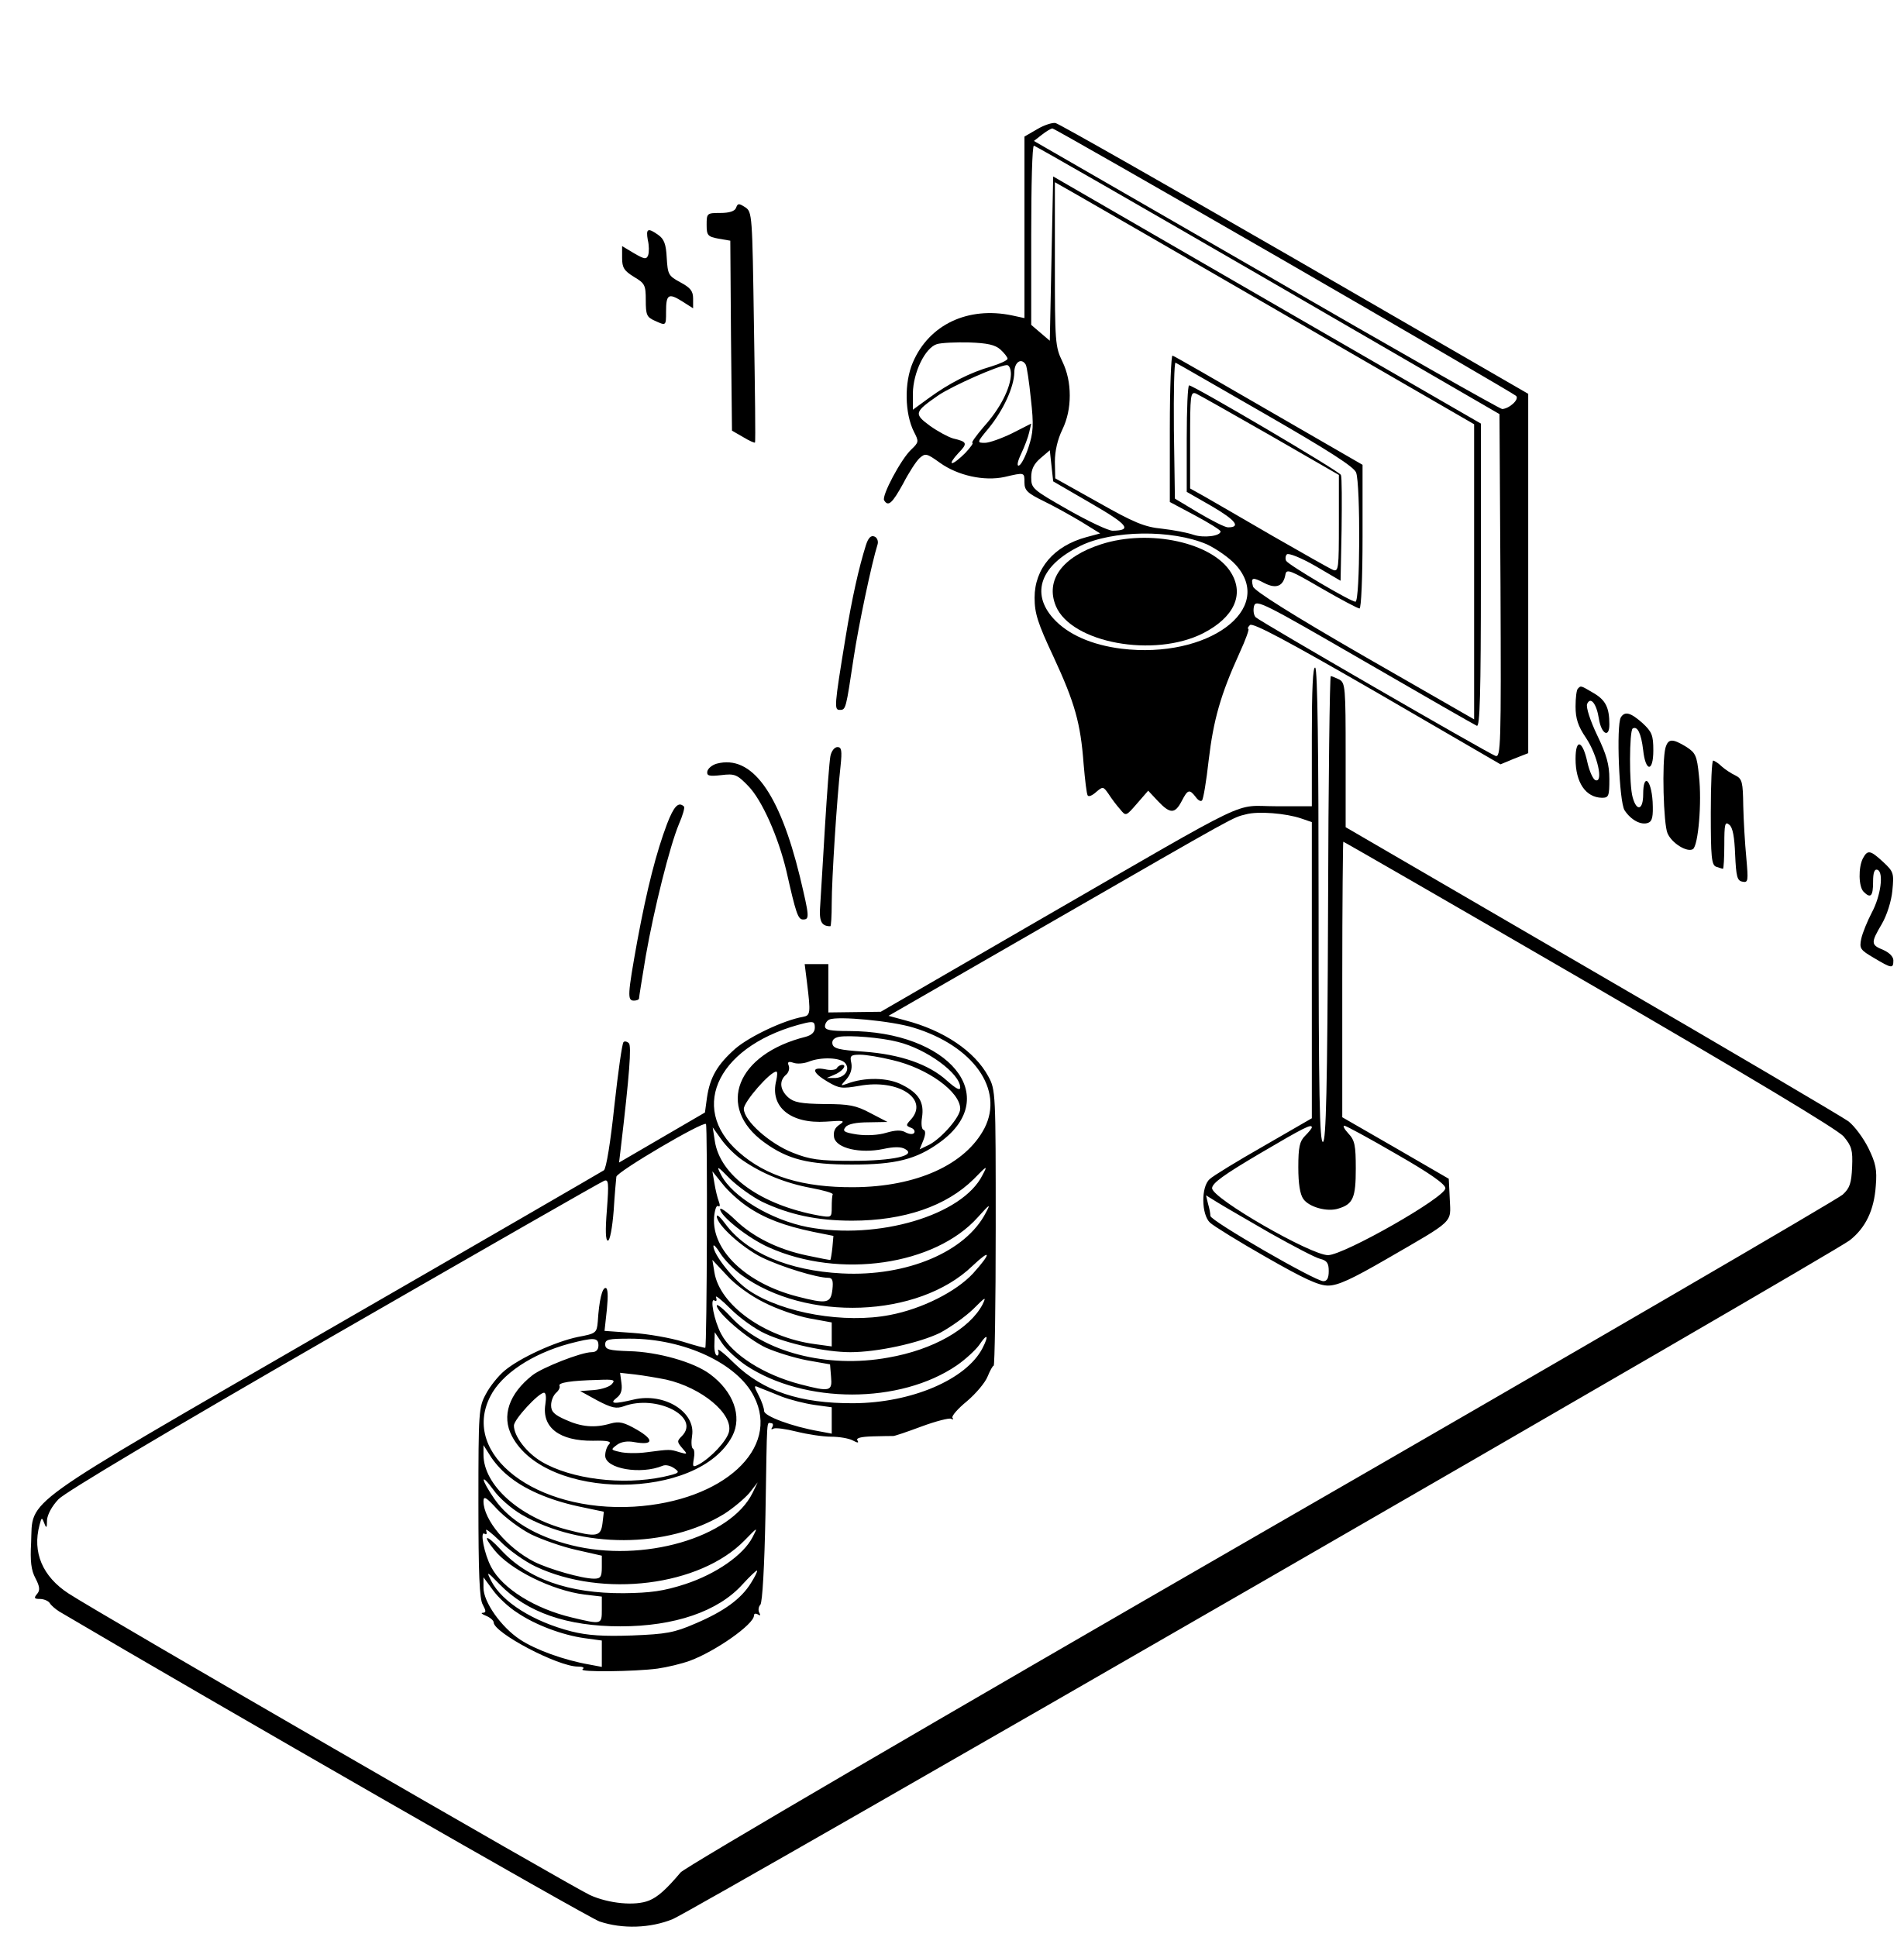
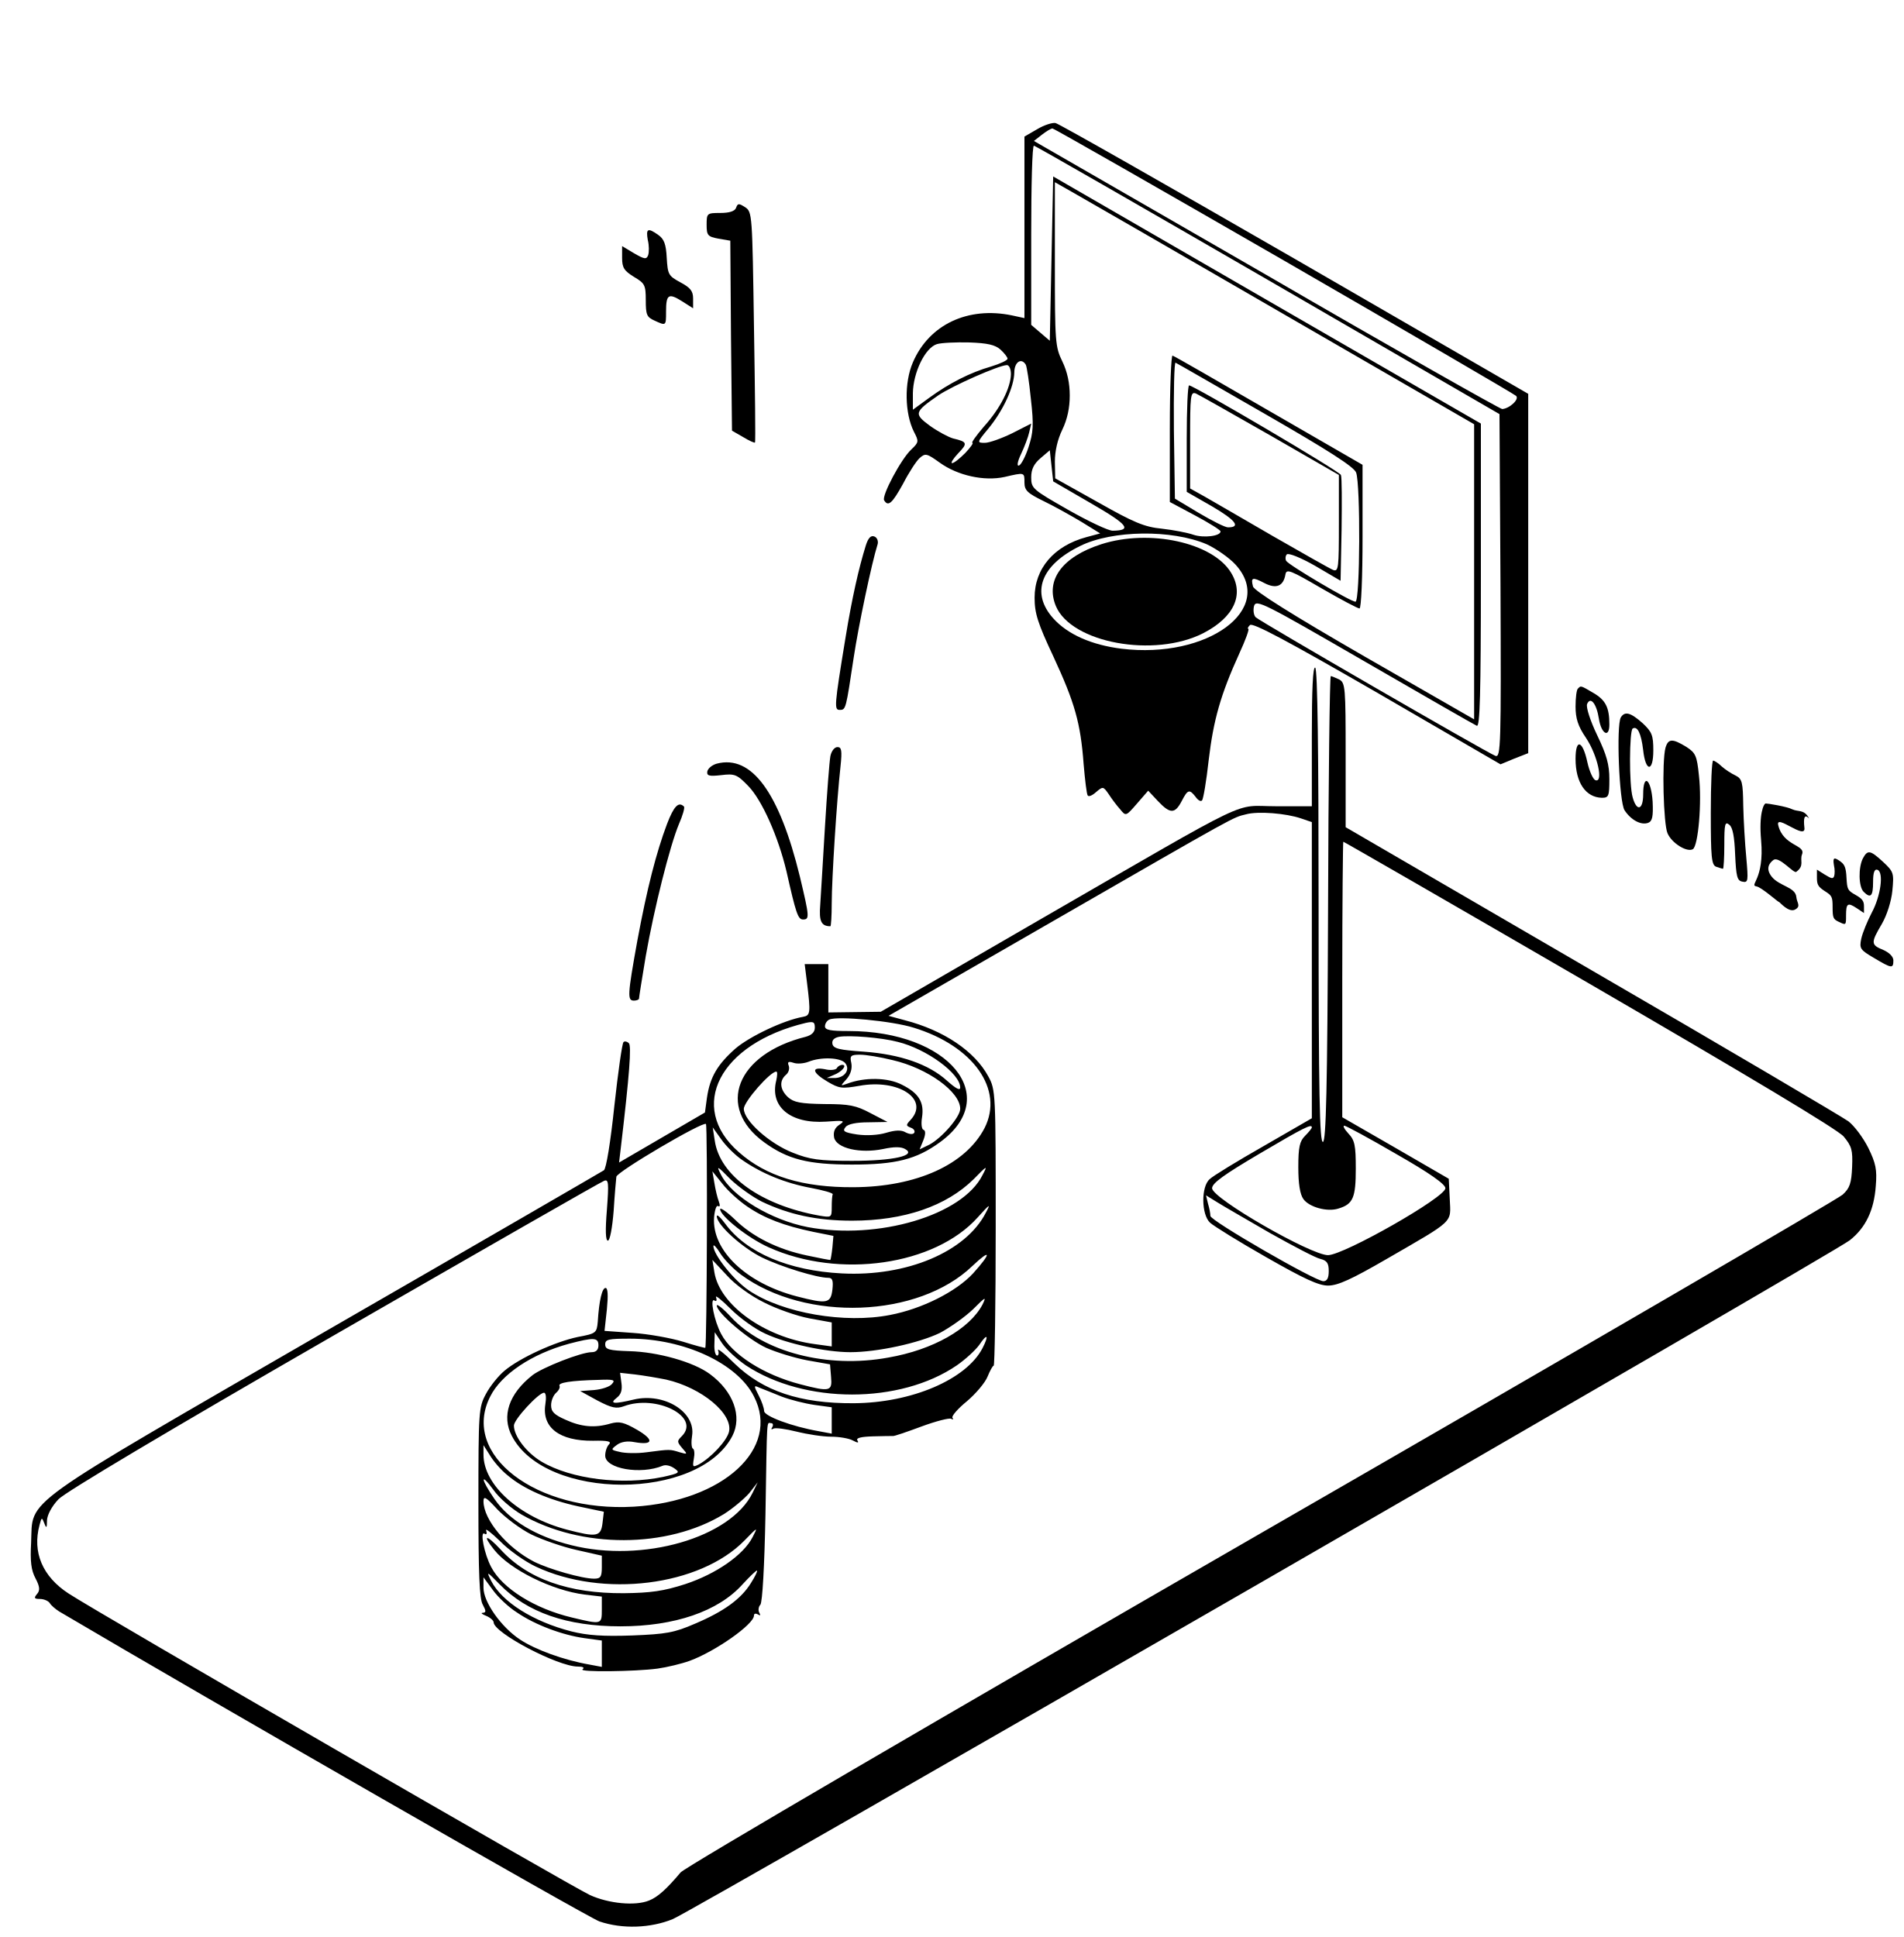
- <svg xmlns="http://www.w3.org/2000/svg" version="1.0" width="563pt" height="573pt" viewBox="0 0 563 573" preserveAspectRatio="xMidYMid meet">
+ <svg xmlns="http://www.w3.org/2000/svg" xmlns:ns1="https://boxy-svg.com" version="1.0" width="563pt" height="573pt" viewBox="0 0 563 573" preserveAspectRatio="xMidYMid meet">
  <g transform="translate(0,573) scale(0.1,-0.1)">
    <path d="M3068 5348 l-38 -22 0 -268 0 -269 -37 8 c-130 27 -245 -27 -293 -139 -26 -60 -24 -151 3 -205 15 -29 15 -31 -8 -53 -30 -28 -88 -137 -80 -150 12 -20 24 -9 56 49 17 33 39 67 49 76 17 15 21 14 60 -14 53 -38 131 -55 191 -42 60 14 59 14 59 -16 0 -24 9 -32 58 -56 31 -15 81 -43 111 -61 l55 -34 -41 -11 c-96 -26 -153 -93 -153 -179 0 -46 9 -75 56 -175 63 -136 80 -196 89 -317 4 -47 9 -89 12 -93 3 -5 14 0 25 10 20 17 21 17 37 -6 9 -14 24 -34 34 -45 17 -21 17 -21 50 17 l33 38 29 -31 c36 -38 50 -38 70 0 18 35 23 36 41 13 7 -10 15 -15 19 -11 4 3 13 57 20 120 14 118 35 193 91 316 18 39 30 72 26 72 -3 0 -1 5 5 11 8 8 111 -47 376 -200 l365 -212 41 17 41 16 0 532 0 531 -690 399 c-380 219 -698 400 -708 402 -9 2 -34 -6 -54 -18z m730 -389 c372 -215 681 -395 686 -400 11 -10 -20 -38 -41 -39 -6 0 -321 178 -698 397 l-687 396 23 18 c13 10 27 19 32 19 4 0 312 -176 685 -391z m-48 -57 l685 -397 3 -509 c2 -471 1 -508 -15 -502 -26 10 -697 398 -709 410 -6 6 -8 21 -5 33 6 21 27 10 326 -163 176 -102 326 -188 333 -191 9 -4 12 89 12 444 l0 450 -632 365 -633 366 -5 -243 -5 -243 -27 23 -28 24 0 266 c0 146 3 265 8 264 4 0 315 -179 692 -397z m48 -102 l562 -325 0 -436 0 -437 -324 186 c-215 124 -326 194 -330 207 -7 27 -2 29 34 10 35 -18 56 -9 62 26 3 17 15 12 106 -41 57 -33 108 -60 113 -60 5 0 9 90 9 213 l0 212 -277 160 c-152 88 -280 162 -285 163 -4 2 -8 -95 -8 -215 l0 -218 75 -40 c41 -22 75 -43 75 -47 0 -14 -50 -20 -80 -10 -17 6 -58 14 -93 18 -52 5 -83 18 -189 78 l-127 71 -1 49 c0 32 8 66 22 95 15 31 22 65 22 101 0 36 -7 70 -22 101 -21 43 -22 58 -22 288 l0 242 58 -33 c32 -18 311 -179 620 -358z m-839 -104 c12 -11 21 -23 21 -27 0 -5 -22 -15 -48 -23 -63 -18 -125 -50 -184 -93 l-48 -35 0 49 c1 61 36 134 71 145 13 4 56 6 96 5 54 -2 76 -7 92 -21z m75 -45 c3 -5 10 -51 15 -101 9 -78 7 -100 -7 -143 -9 -28 -22 -52 -28 -54 -7 -3 -5 11 6 34 10 21 21 50 24 64 l6 26 -57 -29 c-31 -15 -67 -28 -80 -28 -24 0 -24 1 11 43 44 54 75 122 76 165 0 31 21 45 34 23z m710 -147 c184 -106 261 -155 267 -172 13 -34 12 -382 -2 -382 -14 0 -197 108 -205 121 -3 6 -2 15 2 19 5 5 42 -10 84 -34 l75 -44 3 151 c1 83 1 156 -2 162 -4 11 -436 265 -449 265 -4 0 -7 -71 -7 -157 l0 -158 75 -43 c70 -41 86 -62 47 -62 -9 0 -48 20 -87 43 l-70 42 -3 203 c-1 112 1 202 5 199 5 -2 124 -71 267 -153z m-754 119 c-1 -41 -32 -102 -80 -155 -23 -27 -38 -48 -34 -48 4 0 -5 -13 -21 -30 -16 -16 -33 -30 -39 -30 -5 0 3 13 18 29 29 30 27 34 -15 44 -14 4 -44 20 -68 37 -49 36 -47 41 25 91 42 28 177 88 202 89 7 0 12 -12 12 -27z m767 -181 l203 -117 0 -144 c0 -131 -1 -143 -17 -137 -10 4 -89 49 -178 100 -88 51 -179 104 -202 117 l-43 24 0 144 c0 131 1 143 17 137 9 -4 108 -60 220 -124z m-530 -201 c109 -63 123 -80 64 -81 -13 0 -72 28 -132 62 -105 60 -109 63 -109 96 0 24 8 40 28 57 l27 23 5 -46 5 -46 112 -65z m342 -121 c28 -13 67 -40 86 -61 118 -131 -83 -279 -338 -248 -88 11 -159 42 -202 90 -67 75 -37 157 80 214 95 47 271 49 374 5z" />
    <path d="M3257 4120 c-115 -37 -166 -106 -134 -183 46 -109 291 -154 436 -80 91 47 122 114 82 179 -54 89 -241 130 -384 84z" />
    <path d="M2177 5115 c-4 -10 -20 -15 -47 -15 -39 0 -40 -1 -40 -35 0 -31 3 -35 35 -41 l35 -6 2 -281 3 -281 33 -19 c18 -11 34 -18 35 -16 2 2 0 156 -3 343 -5 331 -5 339 -26 353 -19 12 -22 12 -27 -2z" />
    <path d="M1916 5020 c4 -16 4 -36 1 -45 -5 -13 -11 -12 -42 6 l-35 21 0 -35 c0 -29 6 -38 35 -56 32 -19 35 -24 35 -69 0 -43 3 -50 25 -60 35 -16 35 -17 35 26 0 51 7 56 47 31 l33 -21 0 29 c0 22 -8 32 -38 48 -35 19 -37 23 -40 72 -2 41 -8 56 -25 68 -31 22 -37 19 -31 -15z" />
    <path d="M2561 4117 c-21 -67 -41 -156 -60 -272 -34 -207 -34 -215 -17 -215 18 0 18 3 41 155 14 93 53 279 71 336 2 9 -2 19 -10 22 -10 4 -18 -4 -25 -26z" />
    <path d="M3880 3553 l0 -208 -107 0 c-129 0 -52 37 -688 -330 l-480 -278 -78 -1 -77 -1 0 72 0 71 -35 0 -35 0 7 -56 c11 -89 10 -96 -12 -100 -57 -10 -158 -58 -200 -94 -53 -47 -75 -84 -84 -145 l-6 -44 -127 -74 -127 -74 5 42 c26 220 32 303 24 311 -5 5 -13 7 -16 3 -4 -4 -16 -89 -27 -189 -11 -105 -24 -186 -31 -190 -6 -4 -375 -218 -821 -475 -921 -533 -867 -493 -873 -627 -3 -54 0 -81 13 -105 13 -25 14 -36 4 -47 -9 -11 -8 -14 9 -14 12 0 25 -6 29 -12 4 -7 17 -18 28 -25 447 -264 1564 -905 1598 -917 68 -23 151 -20 217 7 66 28 3430 1968 3481 2008 47 37 72 89 77 161 4 48 0 67 -22 112 -15 30 -41 65 -59 79 -18 13 -360 215 -760 447 l-727 423 0 213 c0 201 -1 214 -19 224 -11 5 -22 10 -25 10 -3 0 -7 -309 -8 -687 -2 -538 -6 -687 -15 -691 -10 -3 -13 141 -13 697 0 456 -3 702 -10 706 -7 4 -10 -66 -10 -202z m-32 -244 l32 -11 0 -438 0 -438 -142 -82 c-79 -45 -151 -89 -160 -98 -26 -22 -25 -105 1 -129 11 -10 85 -56 166 -102 112 -64 155 -84 183 -84 29 0 70 19 172 78 204 118 191 106 188 177 l-3 61 -157 91 -158 91 0 407 c0 225 2 408 3 408 2 0 330 -189 728 -420 470 -273 734 -431 752 -452 24 -29 27 -40 25 -90 -2 -48 -7 -63 -28 -82 -14 -13 -788 -464 -1720 -1001 -938 -541 -1705 -989 -1717 -1004 -42 -50 -68 -73 -93 -83 -41 -17 -120 -9 -175 16 -54 25 -1457 836 -1542 892 -77 50 -108 122 -86 203 6 23 7 23 14 5 6 -16 8 -15 8 9 1 16 14 41 34 62 20 21 322 201 815 485 431 248 790 454 799 457 13 5 14 -6 8 -86 -5 -61 -4 -91 3 -91 6 0 13 38 17 88 3 48 7 93 8 101 2 15 257 165 265 156 5 -5 3 -657 -2 -662 -1 -1 -31 7 -66 18 -36 11 -103 23 -148 26 l-84 6 7 64 c4 41 3 63 -4 63 -10 0 -19 -36 -23 -100 -3 -33 -5 -35 -59 -45 -67 -14 -172 -62 -217 -100 -18 -15 -43 -46 -55 -69 -21 -39 -22 -51 -22 -321 0 -210 3 -286 13 -302 10 -19 10 -23 0 -24 -7 0 -3 -4 10 -9 12 -5 22 -14 22 -19 0 -31 190 -131 249 -131 15 0 21 -3 14 -8 -14 -9 155 -7 222 2 28 4 70 14 95 23 76 28 190 108 190 134 0 6 5 7 12 3 7 -4 8 -3 4 5 -4 6 -3 18 3 24 6 8 12 113 15 267 5 300 3 270 17 270 5 0 7 -5 3 -12 -4 -6 -3 -8 4 -4 6 3 36 -1 68 -9 32 -8 78 -15 102 -15 24 0 53 -5 64 -11 15 -8 19 -8 14 0 -5 7 10 11 46 12 29 1 56 1 59 1 3 -1 41 12 84 28 43 16 83 26 88 23 6 -3 8 -2 4 3 -3 5 16 27 43 49 26 22 54 55 61 73 7 17 15 32 18 32 3 0 6 183 6 408 0 400 0 408 -22 448 -40 74 -131 136 -247 166 l-48 13 488 281 c552 318 529 305 569 315 36 10 119 3 163 -12z m-1146 -619 c177 -54 268 -183 210 -297 -56 -108 -201 -174 -387 -175 -150 -1 -259 32 -340 104 -153 134 -57 321 198 382 23 5 27 3 27 -14 0 -13 -9 -22 -27 -27 -205 -51 -266 -208 -123 -312 70 -51 131 -66 260 -66 129 0 190 15 260 66 186 135 27 329 -270 329 -54 0 -70 3 -70 14 0 8 6 17 13 20 24 11 185 -4 249 -24z m-47 -42 c86 -21 185 -94 185 -135 0 -10 -12 -4 -39 20 -54 49 -138 78 -246 86 -73 5 -90 9 -93 23 -2 11 5 18 20 21 30 5 123 -2 173 -15z m-15 -54 c104 -24 200 -94 200 -144 0 -24 -54 -86 -91 -106 l-29 -14 11 27 c7 18 7 29 0 31 -5 2 -7 18 -4 36 7 45 -9 72 -59 97 -42 22 -111 23 -163 3 -20 -7 -20 -7 -1 14 12 14 17 31 14 47 -5 22 -2 25 26 25 17 0 60 -7 96 -16z m-140 -9 c16 -20 -3 -45 -34 -44 l-21 0 21 9 c24 9 41 30 25 30 -5 0 -13 -4 -16 -10 -3 -5 -19 -7 -35 -3 -42 8 -38 -10 8 -37 34 -20 42 -21 94 -12 115 21 207 -39 152 -100 -15 -16 -15 -18 0 -24 9 -3 13 -10 10 -15 -3 -5 -13 -5 -25 1 -13 8 -31 7 -58 -1 -23 -7 -58 -9 -86 -5 -39 6 -44 10 -34 22 7 9 32 14 68 14 l56 1 -50 26 c-43 23 -63 27 -136 27 -71 1 -91 5 -108 20 -24 22 -27 48 -7 66 8 6 12 18 9 27 -5 12 -1 14 14 9 11 -4 31 -2 44 3 37 15 95 13 109 -4z m-204 -51 c-20 -78 42 -129 147 -122 53 4 58 3 40 -9 -14 -9 -19 -21 -16 -38 7 -32 77 -48 145 -34 32 7 53 7 65 0 35 -19 -34 -35 -157 -35 -97 0 -125 4 -175 24 -69 27 -145 95 -145 130 0 21 78 110 96 110 4 0 3 -12 0 -26z m1584 -139 c0 -3 -9 -14 -20 -25 -16 -16 -20 -33 -20 -93 0 -49 5 -80 15 -94 17 -24 71 -39 104 -28 43 13 51 32 51 118 0 69 -3 84 -22 104 -12 13 -17 23 -12 23 5 0 75 -38 154 -84 98 -56 145 -89 145 -101 0 -27 -299 -197 -347 -198 -51 0 -343 168 -343 198 0 15 35 40 140 102 134 79 155 89 155 78z m-1684 -97 c58 -40 127 -68 202 -82 37 -7 66 -15 65 -19 -2 -4 -3 -21 -3 -38 0 -31 -1 -31 -37 -25 -172 31 -294 118 -309 222 l-6 39 25 -35 c14 -20 42 -48 63 -62z m58 -123 c80 -38 162 -56 266 -56 154 0 279 43 360 123 40 41 42 42 26 12 -59 -119 -309 -193 -517 -154 -108 21 -223 90 -256 154 -15 29 -13 29 27 -12 24 -23 66 -53 94 -67z m-44 -14 c51 -35 109 -57 195 -75 l60 -12 -3 -34 c-2 -19 -5 -36 -6 -37 0 -1 -32 5 -69 13 -86 18 -161 55 -214 107 -24 23 -43 36 -43 30 0 -20 83 -86 144 -113 209 -94 491 -53 618 89 36 40 39 42 24 14 -59 -116 -234 -190 -426 -180 -157 8 -282 61 -345 147 -14 19 -25 29 -25 22 0 -25 75 -93 134 -122 58 -28 162 -60 196 -60 12 0 15 -8 12 -35 -5 -41 -16 -43 -105 -20 -150 39 -252 136 -245 234 2 22 7 37 12 33 6 -3 6 3 2 14 -4 10 -10 35 -13 54 l-6 35 29 -36 c16 -21 49 -51 74 -68z m1547 -79 c68 -38 134 -73 148 -76 20 -5 25 -13 25 -36 0 -21 -5 -30 -16 -30 -24 0 -334 179 -334 193 0 7 -3 23 -7 36 l-6 25 34 -21 c19 -12 89 -52 156 -91z m-1565 -123 c191 -140 524 -128 684 26 56 53 57 39 2 -22 -50 -54 -151 -105 -246 -123 -133 -26 -316 5 -416 72 -44 29 -106 106 -106 132 0 6 9 -3 20 -21 11 -18 39 -47 62 -64z m68 -82 c37 -19 97 -40 134 -47 l66 -12 0 -35 0 -36 -51 7 c-147 20 -280 115 -296 212 l-6 37 43 -46 c24 -27 71 -61 110 -80z m3 -92 c64 -30 180 -55 252 -55 80 0 203 27 265 57 30 16 74 47 98 70 37 37 40 39 28 14 -38 -72 -146 -134 -279 -157 -180 -33 -369 16 -465 120 -23 25 -42 40 -42 34 0 -21 92 -100 146 -125 29 -13 84 -30 121 -37 l68 -12 3 -37 c4 -43 -3 -45 -91 -22 -108 28 -202 88 -234 149 -21 39 -34 108 -20 99 6 -4 8 0 5 9 -4 9 16 -7 43 -34 27 -27 73 -60 102 -73z m-57 -94 c174 -115 456 -115 624 0 26 18 55 45 66 60 24 36 30 30 10 -9 -48 -93 -210 -162 -381 -163 -159 -1 -268 36 -352 117 -30 30 -53 48 -49 39 3 -8 1 -15 -3 -15 -5 0 -9 15 -8 34 l1 35 22 -33 c13 -19 44 -47 70 -65z m-436 59 c0 -13 -7 -20 -20 -20 -31 0 -145 -45 -175 -68 -70 -55 -92 -121 -61 -180 100 -192 552 -192 652 0 30 58 3 132 -66 183 -48 36 -155 66 -239 68 -60 2 -71 5 -71 20 0 15 10 17 73 17 160 0 318 -73 367 -171 79 -154 -91 -310 -355 -326 -290 -17 -513 154 -425 326 33 66 123 126 233 156 73 19 87 19 87 -5z m200 -101 c106 -24 199 -102 186 -155 -7 -27 -53 -76 -89 -96 -18 -9 -19 -8 -15 16 3 15 2 29 -3 31 -4 3 -5 20 -2 38 11 70 -82 128 -172 107 -59 -14 -74 -13 -51 5 13 10 17 23 14 44 l-4 30 45 -5 c25 -3 66 -10 91 -15z m-160 -13 c-6 -8 -30 -16 -53 -18 l-41 -3 51 -28 c42 -22 56 -25 78 -17 96 36 228 -31 172 -88 -15 -15 -15 -17 1 -36 16 -18 16 -19 -8 -12 -29 9 -28 9 -97 0 -29 -4 -65 -3 -80 1 -27 6 -27 7 -8 21 12 9 31 12 51 8 56 -10 60 6 9 36 -40 23 -53 26 -79 19 -47 -14 -87 -10 -133 11 -34 15 -43 24 -43 43 0 14 7 30 15 37 8 7 12 16 10 20 -6 10 34 16 114 18 46 2 52 0 41 -12z m501 -37 c26 -10 70 -21 98 -25 l51 -7 0 -39 0 -39 -37 7 c-81 14 -163 45 -163 60 0 8 -7 29 -16 46 -15 29 -15 31 2 23 11 -4 40 -16 65 -26z m-698 -23 c-11 -69 42 -109 141 -108 44 1 56 -2 47 -11 -6 -6 -11 -21 -11 -33 0 -39 105 -57 170 -30 9 4 24 0 35 -8 17 -12 15 -14 -34 -25 -120 -25 -271 -7 -359 45 -44 26 -82 75 -82 107 0 18 73 97 89 97 6 0 7 -15 4 -34z m-112 -210 c48 -41 122 -73 209 -92 l76 -16 -4 -34 c-5 -40 -17 -42 -105 -19 -141 37 -247 132 -247 222 l0 28 19 -30 c10 -17 33 -44 52 -59z m41 -116 c177 -102 432 -101 599 1 27 17 60 45 75 62 l25 32 -15 -31 c-65 -133 -325 -208 -536 -155 -105 26 -184 74 -227 136 -41 59 -44 83 -3 27 16 -23 53 -55 82 -72z m29 -59 c33 -16 93 -37 134 -46 l75 -17 0 -34 c0 -29 -4 -34 -23 -34 -35 0 -133 28 -177 50 -80 41 -150 124 -150 179 0 17 8 12 41 -24 23 -24 68 -58 100 -74z m13 -95 c199 -94 486 -58 618 77 40 41 40 41 24 10 -27 -53 -108 -109 -199 -139 -65 -21 -102 -26 -182 -27 -163 -1 -285 42 -365 130 -42 45 -55 44 -18 -2 46 -58 171 -120 267 -132 l51 -6 0 -38 c0 -45 0 -45 -88 -24 -110 26 -206 86 -239 149 -21 39 -34 108 -20 99 6 -4 8 0 5 9 -4 9 15 -6 41 -31 25 -26 73 -60 105 -75z m637 -49 c-29 -47 -80 -84 -165 -120 -62 -27 -86 -31 -186 -35 -86 -3 -132 0 -180 12 -113 29 -205 87 -237 149 -15 30 -14 30 25 -10 81 -83 199 -124 357 -124 160 0 289 44 361 124 22 24 41 42 43 41 2 -2 -6 -18 -18 -37z m-692 -87 c54 -37 135 -67 200 -76 l51 -7 0 -39 0 -39 -37 7 c-75 13 -160 44 -205 74 -56 37 -108 111 -108 153 l0 31 28 -38 c15 -21 47 -51 71 -66z" />
    <path d="M4667 3693 c-4 -3 -7 -27 -7 -53 0 -35 7 -58 31 -93 34 -51 52 -133 28 -125 -7 2 -18 26 -24 53 -14 65 -35 72 -35 10 0 -70 30 -114 78 -115 20 0 22 5 22 55 0 43 -8 72 -36 130 -21 44 -33 82 -30 92 10 24 28 2 35 -43 7 -45 31 -59 31 -17 0 50 -11 72 -47 93 -39 23 -37 22 -46 13z" />
    <path d="M4794 3608 c-14 -23 -5 -251 11 -275 19 -29 49 -45 70 -37 12 5 15 18 13 62 -4 67 -28 87 -28 22 0 -46 -19 -52 -31 -9 -11 37 -10 197 0 204 14 8 25 -14 31 -64 7 -65 30 -66 30 -1 0 45 -4 55 -32 81 -35 31 -52 36 -64 17z" />
    <path d="M4926 3518 c-11 -41 -6 -226 6 -253 13 -30 58 -57 75 -47 16 10 27 139 18 217 -6 60 -10 68 -38 86 -41 25 -53 24 -61 -3z" />
    <path d="M2456 3493 c-3 -16 -10 -109 -16 -208 -6 -99 -12 -203 -14 -232 -4 -48 3 -63 30 -63 2 0 4 30 4 68 0 71 15 307 26 405 5 47 3 57 -9 57 -9 0 -18 -12 -21 -27z" />
    <path d="M2120 3471 c-14 -4 -26 -14 -28 -23 -2 -13 5 -15 41 -11 40 5 47 2 80 -32 41 -42 89 -151 113 -252 28 -124 34 -143 49 -143 20 0 19 8 -9 126 -61 250 -143 362 -246 335z" />
    <path d="M5060 3326 c0 -131 2 -155 16 -160 9 -3 18 -6 20 -6 2 0 4 32 4 71 0 62 2 70 15 59 10 -8 15 -36 17 -88 3 -65 6 -77 21 -80 18 -4 18 2 12 71 -4 41 -8 110 -9 153 -1 70 -3 80 -23 90 -13 6 -31 18 -41 27 -10 10 -22 17 -25 17 -4 0 -7 -69 -7 -154z" />
    <path d="M1973 3293 c-32 -85 -59 -190 -88 -346 -29 -161 -30 -177 -10 -177 8 0 15 3 15 6 0 4 9 60 20 126 25 142 71 325 98 390 11 25 18 49 15 52 -16 16 -30 1 -50 -51z" />
    <path d="M5510 3191 c-14 -27 -13 -84 2 -99 21 -21 28 -13 28 29 0 28 4 39 13 36 19 -7 10 -77 -17 -127 -13 -25 -27 -59 -31 -77 -6 -29 -3 -33 38 -57 52 -31 57 -32 57 -7 0 11 -12 23 -30 31 -37 15 -37 21 -4 77 15 26 28 67 31 98 5 52 4 56 -27 85 -38 35 -46 37 -60 11z" />
+     <path d="M 5205.254 3246.183 C 5213.032 3127.964 5165.537 3114.041 5188.501 3109.528 C 5203.251 3106.822 5251.183 3061.569 5254.42 3061.569 C 5256.078 3061.569 5282.018 3028.422 5301.208 3038.53 C 5319.548 3048.19 5306.695 3058.165 5305.564 3075.364 C 5303.607 3105.086 5256.411 3108.421 5234.534 3136.728 C 5215.227 3161.708 5228.262 3178.17 5240.496 3186.621 C 5257.478 3198.353 5299.356 3144.475 5306.905 3149.753 C 5332.851 3167.884 5317.562 3182.68 5325.36 3201.322 C 5337.147 3229.498 5270.823 3226.333 5257.012 3288.601 C 5248.1 3325.602 5338.346 3240.898 5334.172 3279.703 C 5328.397 3342.874 5355.728 3293.883 5346.549 3310.643 C 5333.789 3333.945 5316.557 3326.888 5299.831 3335.009 C 5283.048 3344.034 5226.489 3354.218 5221.632 3354.218 C 5215.156 3354.218 5200.206 3322.89 5205.254 3246.183 Z" style="" transform="matrix(0.999731, 0.023208, -0.023208, 0.999731, 80.28003, -121.2821)" ns1:origin="0.5 1.138" />
+     <path d="M 5424.28 3170.034 C 5426.931 3158.865 5426.931 3144.904 5424.942 3138.621 C 5421.629 3129.546 5417.652 3130.244 5397.107 3142.81 L 5373.91 3157.469 L 5373.91 3133.037 C 5373.91 3112.793 5377.886 3106.51 5397.107 3093.945 C 5418.315 3080.682 5420.303 3077.191 5420.303 3045.779 C 5420.303 3015.762 5422.291 3010.875 5436.872 3003.895 C 5460.069 2992.726 5460.069 2992.027 5460.069 3022.044 C 5460.069 3057.646 5464.708 3061.136 5491.219 3043.684 L 5513.09 3029.025 L 5513.09 3049.269 C 5513.09 3064.626 5507.788 3071.607 5487.905 3082.776 C 5464.708 3096.039 5463.383 3098.832 5461.394 3133.037 C 5460.069 3161.657 5456.092 3172.128 5444.825 3180.505 C 5424.28 3195.863 5420.303 3193.768 5424.28 3170.034 Z" style="" />
  </g>
</svg>
